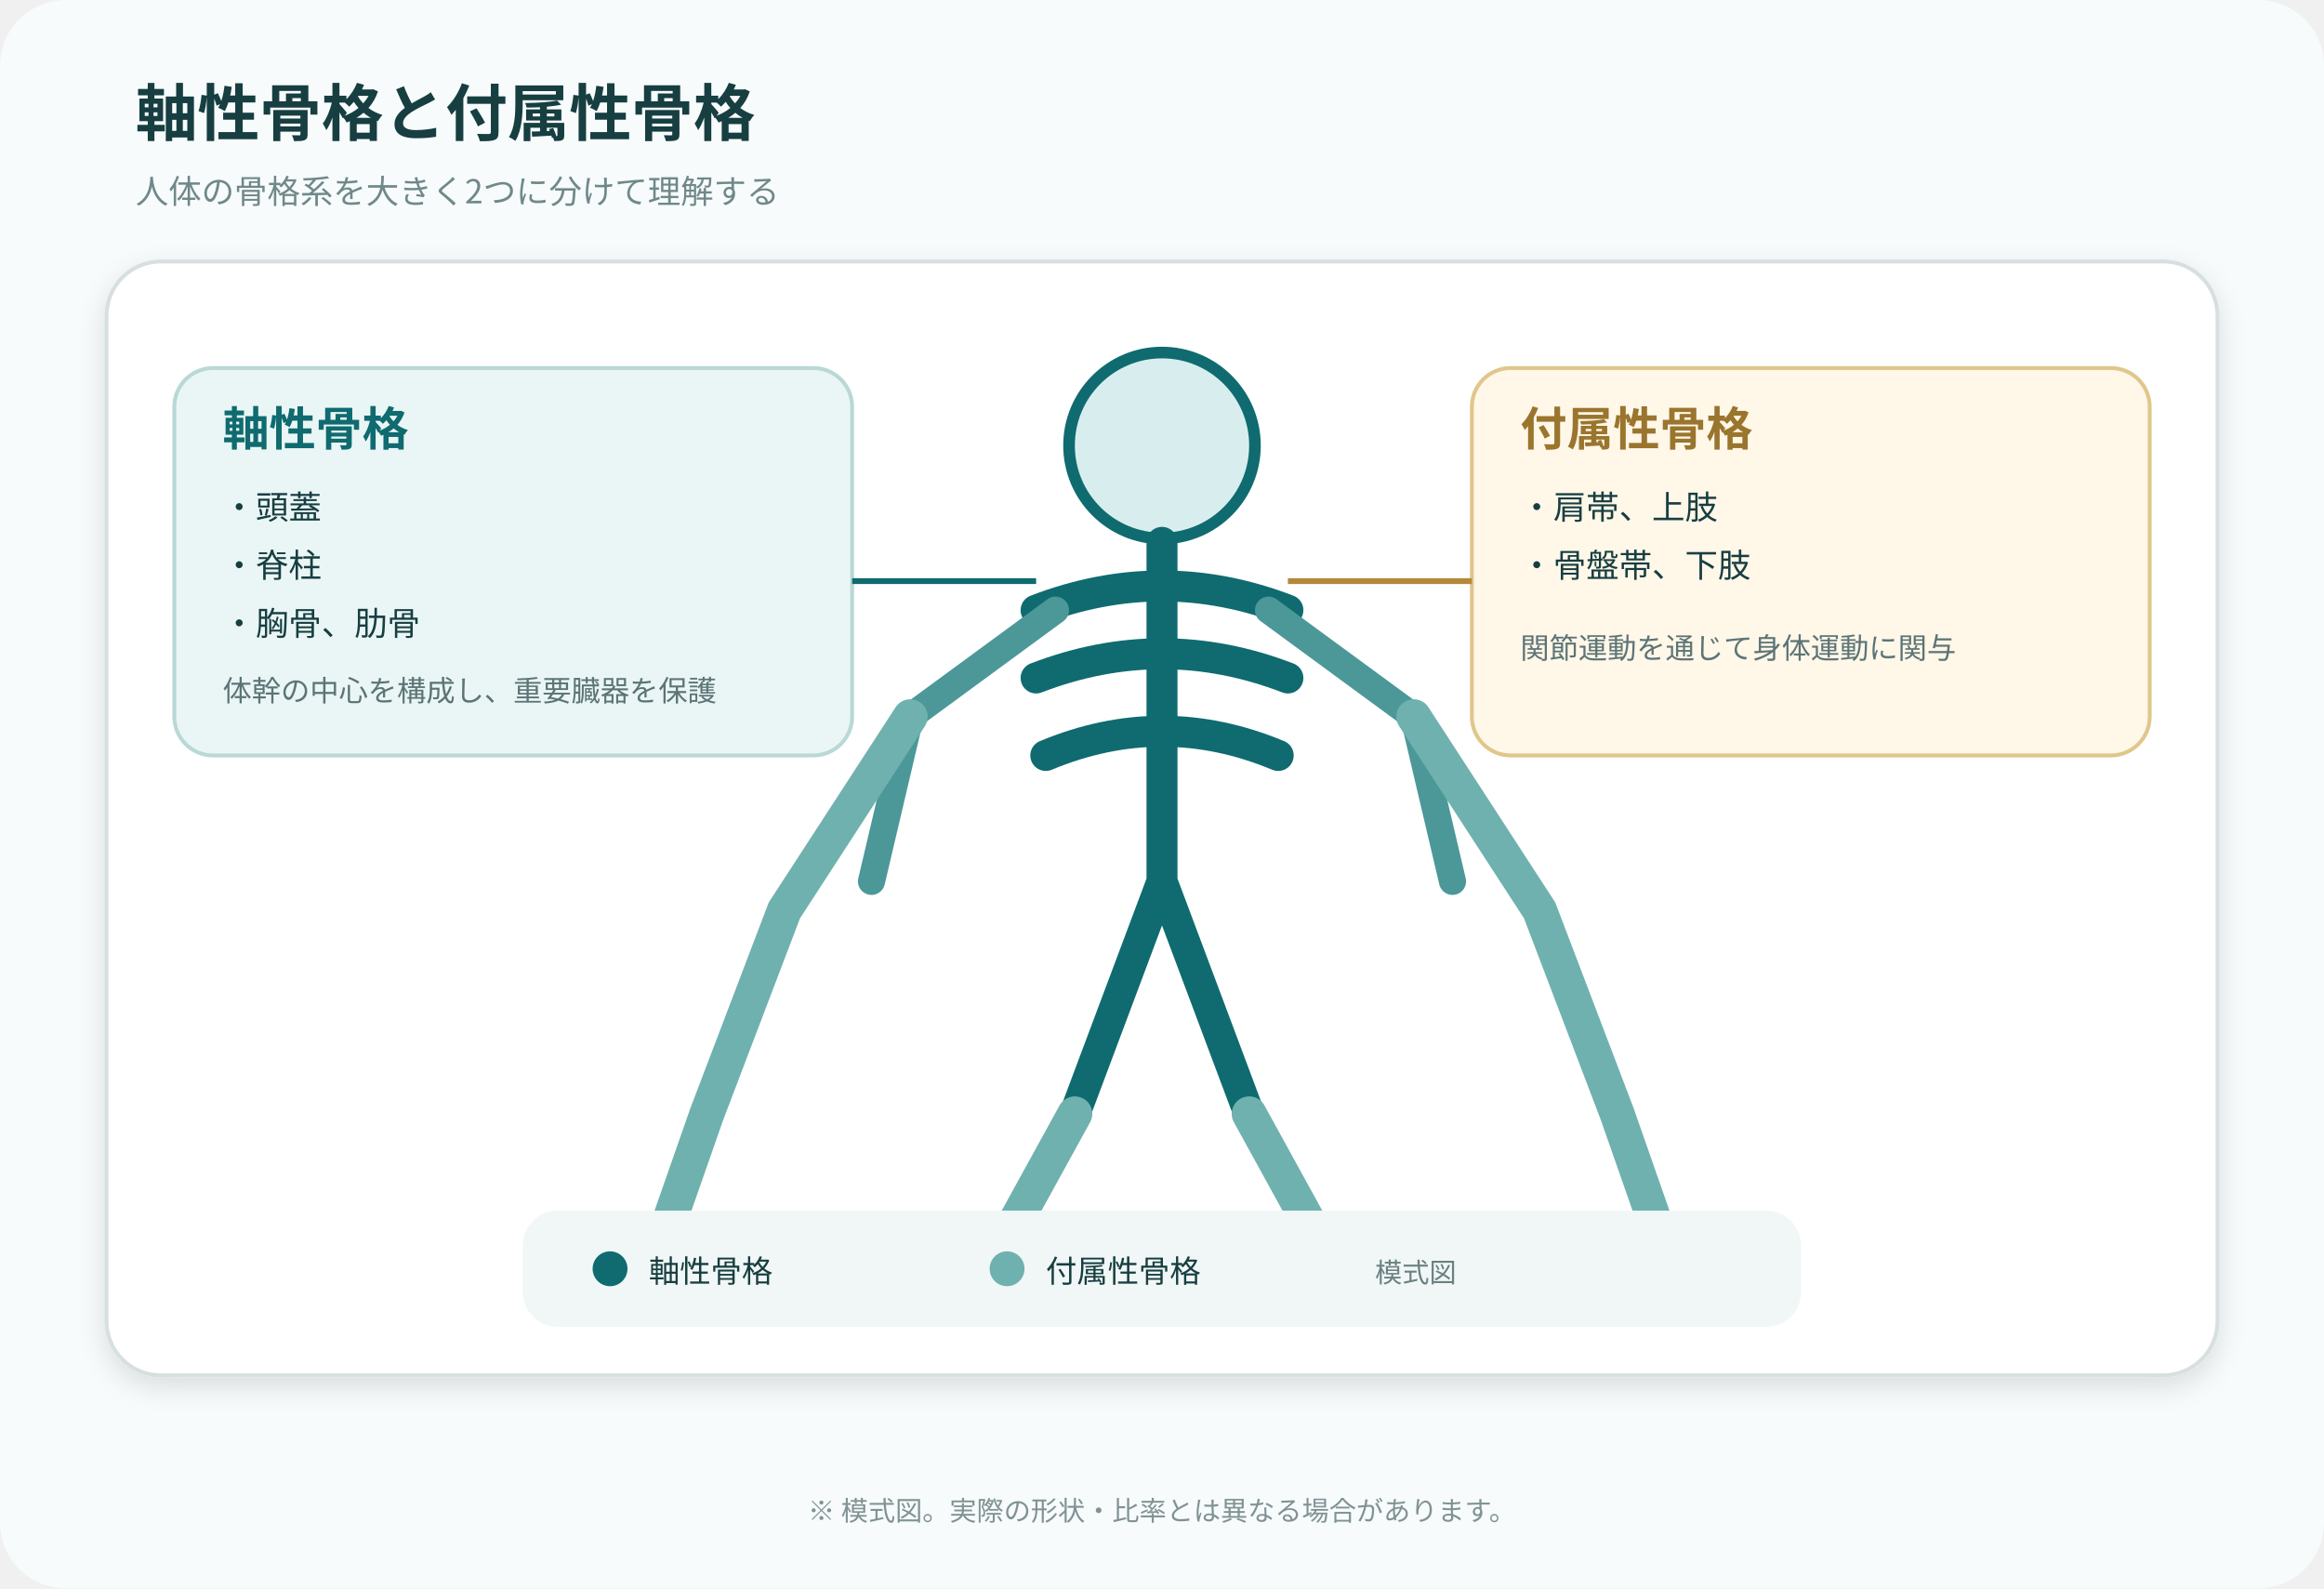
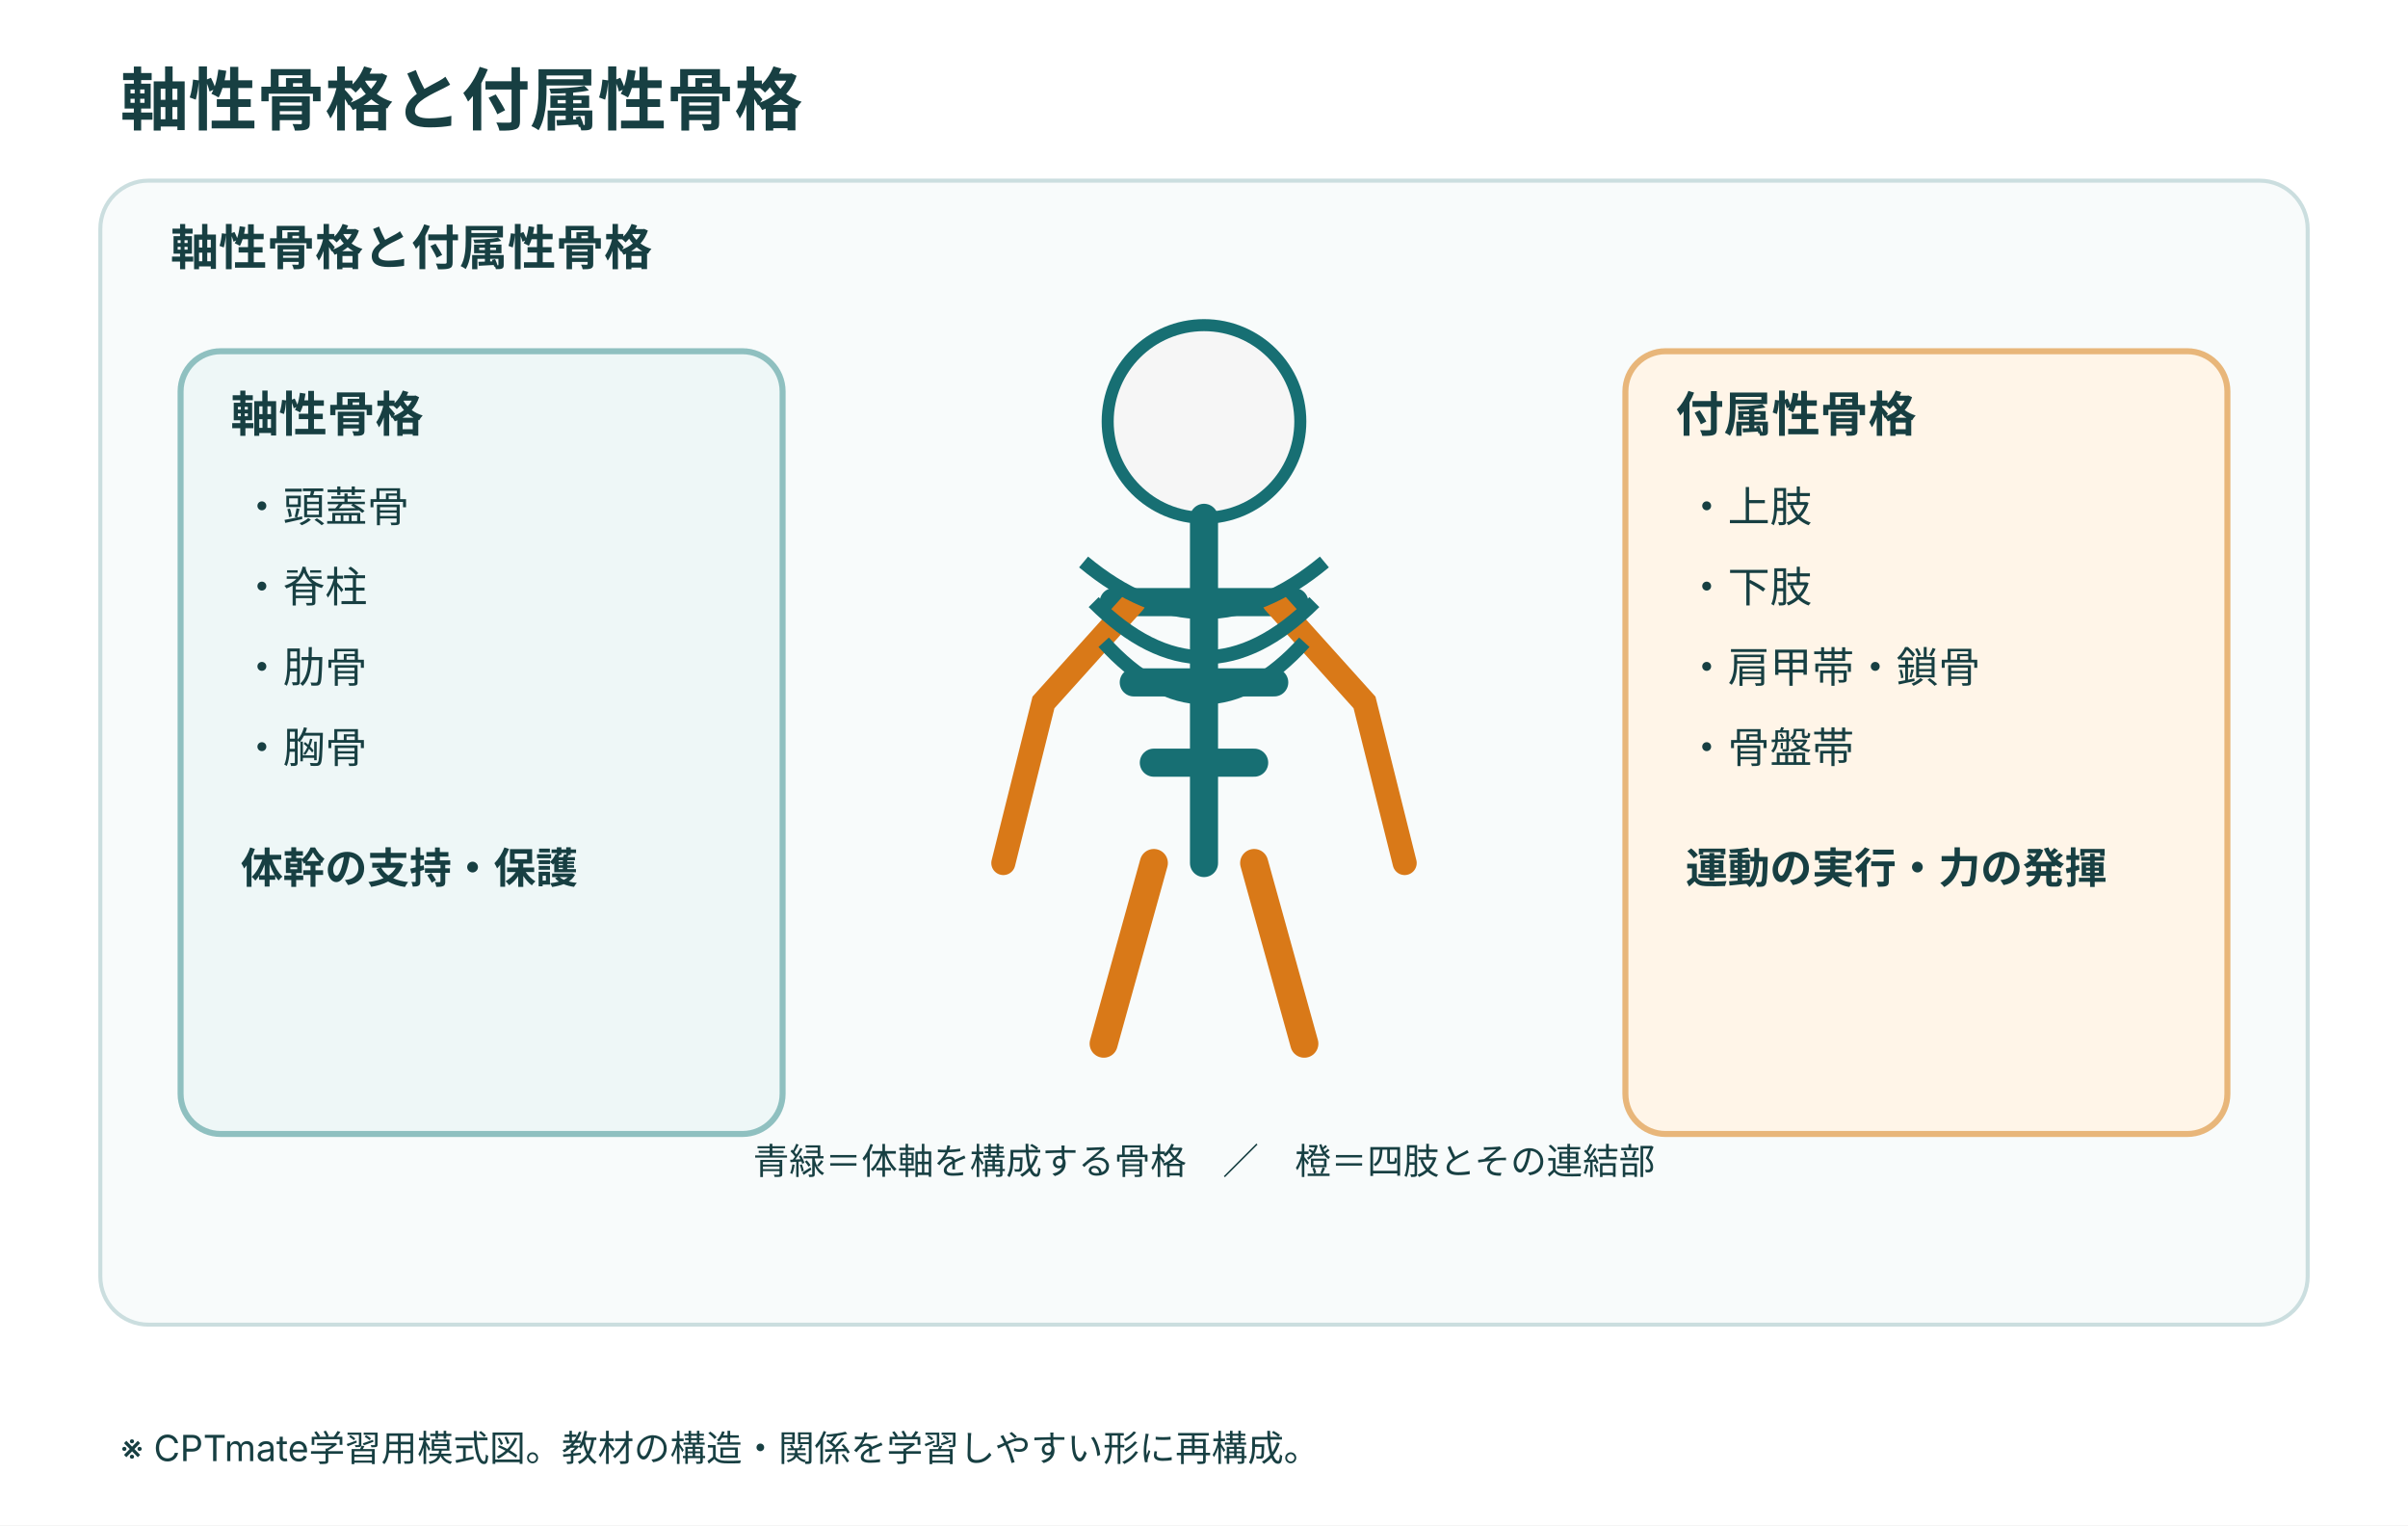
- <svg xmlns="http://www.w3.org/2000/svg" viewBox="0 0 1200 820" role="img">
-   <defs>
-     <filter id="shadow" x="-20%" y="-20%" width="140%" height="140%">
-       <feDropShadow dx="0" dy="5" stdDeviation="7" flood-opacity=".12" />
-     </filter>
-     <marker id="arrow" markerWidth="12" markerHeight="12" refX="10" refY="6" orient="auto">
-       <path d="M0,0 L12,6 L0,12 z" fill="#0f6b70" />
-     </marker>
-     <marker id="arrowGold" markerWidth="12" markerHeight="12" refX="10" refY="6" orient="auto">
-       <path d="M0,0 L12,6 L0,12 z" fill="#b4883b" />
-     </marker>
-   </defs>
-   <rect width="1200" height="820" rx="34" fill="#f7fbfb" />
-   <text x="70" y="70" font-family="Noto Sans CJK JP, sans-serif" font-size="32" font-weight="700" fill="#173e41">軸性骨格と付属性骨格</text>
-   <text x="70" y="105" font-family="Noto Sans CJK JP, sans-serif" font-size="17" fill="#70888a">人体の骨格系を大きく2つに分けて理解する</text>
-   <rect x="55" y="135" width="1090" height="575" rx="28" fill="#fff" stroke="#d7dfe0" stroke-width="2" filter="url(#shadow)" />
-   <circle cx="600" cy="230" r="48" fill="#d8eeee" stroke="#0f6b70" stroke-width="6" />
-   <path d="M600 280 L600 455 M535 315 Q600 290 665 315 M535 350 Q600 325 665 350 M540 390 Q600 365 660 390 M600 455 L555 575 M600 455 L645 575" fill="none" stroke="#0f6b70" stroke-width="16" stroke-linecap="round" />
-   <path d="M545 315 L470 370 L450 455 M655 315 L730 370 L750 455" fill="none" stroke="#4c9899" stroke-width="14" stroke-linecap="round" />
-   <path d="M470 370 L405 470 L365 575 L330 675 M730 370 L795 470 L835 575 L870 675" fill="none" stroke="#6fb1ae" stroke-width="18" stroke-linecap="round" />
-   <path d="M555 575 L500 675 M645 575 L700 675" fill="none" stroke="#6fb1ae" stroke-width="18" stroke-linecap="round" />
-   <rect x="90" y="190" width="350" height="200" rx="20" fill="#eaf6f5" stroke="#b9d8d6" stroke-width="2" />
-   <text x="115" y="230" font-family="Noto Sans CJK JP, sans-serif" font-size="24" font-weight="700" fill="#0f6b70">軸性骨格</text>
-   <text x="115" y="268" font-family="Noto Sans CJK JP, sans-serif" font-size="17" fill="#173e41">・頭蓋</text>
-   <text x="115" y="298" font-family="Noto Sans CJK JP, sans-serif" font-size="17" fill="#173e41">・脊柱</text>
-   <text x="115" y="328" font-family="Noto Sans CJK JP, sans-serif" font-size="17" fill="#173e41">・胸骨、肋骨</text>
-   <text x="115" y="362" font-family="Noto Sans CJK JP, sans-serif" font-size="15" fill="#5c7476">体幹の中心を構成し、重要臓器を保護</text>
-   <line x1="440" y1="300" x2="535" y2="300" stroke="#0f6b70" stroke-width="3" />
-   <rect x="760" y="190" width="350" height="200" rx="20" fill="#fff7e8" stroke="#dfc78b" stroke-width="2" />
-   <text x="785" y="230" font-family="Noto Sans CJK JP, sans-serif" font-size="24" font-weight="700" fill="#9a752d">付属性骨格</text>
-   <text x="785" y="268" font-family="Noto Sans CJK JP, sans-serif" font-size="17" fill="#173e41">・肩帯、上肢</text>
-   <text x="785" y="298" font-family="Noto Sans CJK JP, sans-serif" font-size="17" fill="#173e41">・骨盤帯、下肢</text>
-   <text x="785" y="340" font-family="Noto Sans CJK JP, sans-serif" font-size="15" fill="#5c7476">関節運動を通じて身体運動に関与</text>
-   <line x1="760" y1="300" x2="665" y2="300" stroke="#b4883b" stroke-width="3" />
-   <rect x="270" y="625" width="660" height="60" rx="18" fill="#f1f7f6" />
-   <circle cx="315" cy="655" r="9" fill="#0f6b70" />
-   <text x="335" y="662" font-family="Noto Sans CJK JP, sans-serif" font-size="16" fill="#173e41">軸性骨格</text>
-   <circle cx="520" cy="655" r="9" fill="#6fb1ae" />
-   <text x="540" y="662" font-family="Noto Sans CJK JP, sans-serif" font-size="16" fill="#173e41">付属性骨格</text>
-   <text x="710" y="662" font-family="Noto Sans CJK JP, sans-serif" font-size="14" fill="#6a8082">模式図</text>
-   <text x="600" y="785" text-anchor="middle" font-family="Noto Sans CJK JP, sans-serif" font-size="14" fill="#809294">※ 模式図。実際の形状・比率とは異なる場合があります。</text>
+ <svg xmlns="http://www.w3.org/2000/svg" width="1200" height="760" viewBox="0 0 1200 760">
+   <rect width="1200" height="760" fill="#fff" />
+   <style>
+ .t{font-family:-apple-system,BlinkMacSystemFont,'Noto Sans JP','Yu Gothic',sans-serif;fill:#173f42}
+ .h{font-size:34px;font-weight:800} .sh{font-size:24px;font-weight:800} .tx{font-size:21px} .sm{font-size:18px} .bold{font-weight:800}
+ .panel{fill:#f8fbfb;stroke:#cbdedf;stroke-width:2} .teal{fill:#176f73} .blue{fill:#2868a8} .orange{fill:#d97918} .green{fill:#3e8b69} .red{fill:#b44d4d}
+ .line{stroke:#176f73;stroke-width:5;fill:none} .thin{stroke:#6c8789;stroke-width:2;fill:none}
+ </style>
+   <text x="60" y="62" class="t h">軸性骨格と付属性骨格</text>
+   <rect x="50" y="90" width="1100" height="570" rx="24" class="panel" />
+   <text x="85" y="132" class="t sh">軸性骨格と付属性骨格</text>
+   <rect x="90" y="175" width="300" height="390" rx="20" fill="#eef7f7" stroke="#8fc0c0" stroke-width="3" />
+   <rect x="810" y="175" width="300" height="390" rx="20" fill="#fff5e8" stroke="#e8b67a" stroke-width="3" />
+   <text x="115" y="215" class="t sh" fill="#176f73">軸性骨格</text>
+   <text x="835" y="215" class="t sh" fill="#d97918">付属性骨格</text>
+   <g class="t tx">
+     <text x="120" y="260">・頭蓋骨</text>
+     <text x="120" y="300">・脊柱</text>
+     <text x="120" y="340">・肋骨</text>
+     <text x="120" y="380">・胸骨</text>
+     <text x="120" y="440" class="bold">体幹の支持・保護</text>
+     <text x="840" y="260">・上肢</text>
+     <text x="840" y="300">・下肢</text>
+     <text x="840" y="340">・肩甲帯・鎖骨</text>
+     <text x="840" y="380">・骨盤帯</text>
+     <text x="840" y="440" class="bold">運動の実行・力の発揮</text>
+   </g>
+   <circle cx="600" cy="210" r="48" fill="#f6f6f6" stroke="#176f73" stroke-width="6" />
+   <path d="M600 258 L600 430 M555 300 L645 300 M565 340 L635 340 M575 380 L625 380" stroke="#176f73" stroke-width="14" stroke-linecap="round" fill="none" />
+   <path d="M565 300 L520 350 L500 430 M635 300 L680 350 L700 430" stroke="#d97918" stroke-width="12" stroke-linecap="round" fill="none" />
+   <path d="M575 430 L550 520 M625 430 L650 520" stroke="#d97918" stroke-width="14" stroke-linecap="round" fill="none" />
+   <path d="M540 280 Q600 330 660 280 M545 300 Q600 355 655 300 M550 320 Q600 375 650 320" stroke="#176f73" stroke-width="7" fill="none" />
+   <text x="600" y="585" text-anchor="middle" class="t sm">青緑＝体軸を構成する骨格　／　橙＝四肢とその連結部</text>
+   <text x="60" y="728" class="t sm" fill="#708487">※ CPTmate学習用模式図。教材の構造・関係を学習しやすい形に再構成。</text>
</svg>
